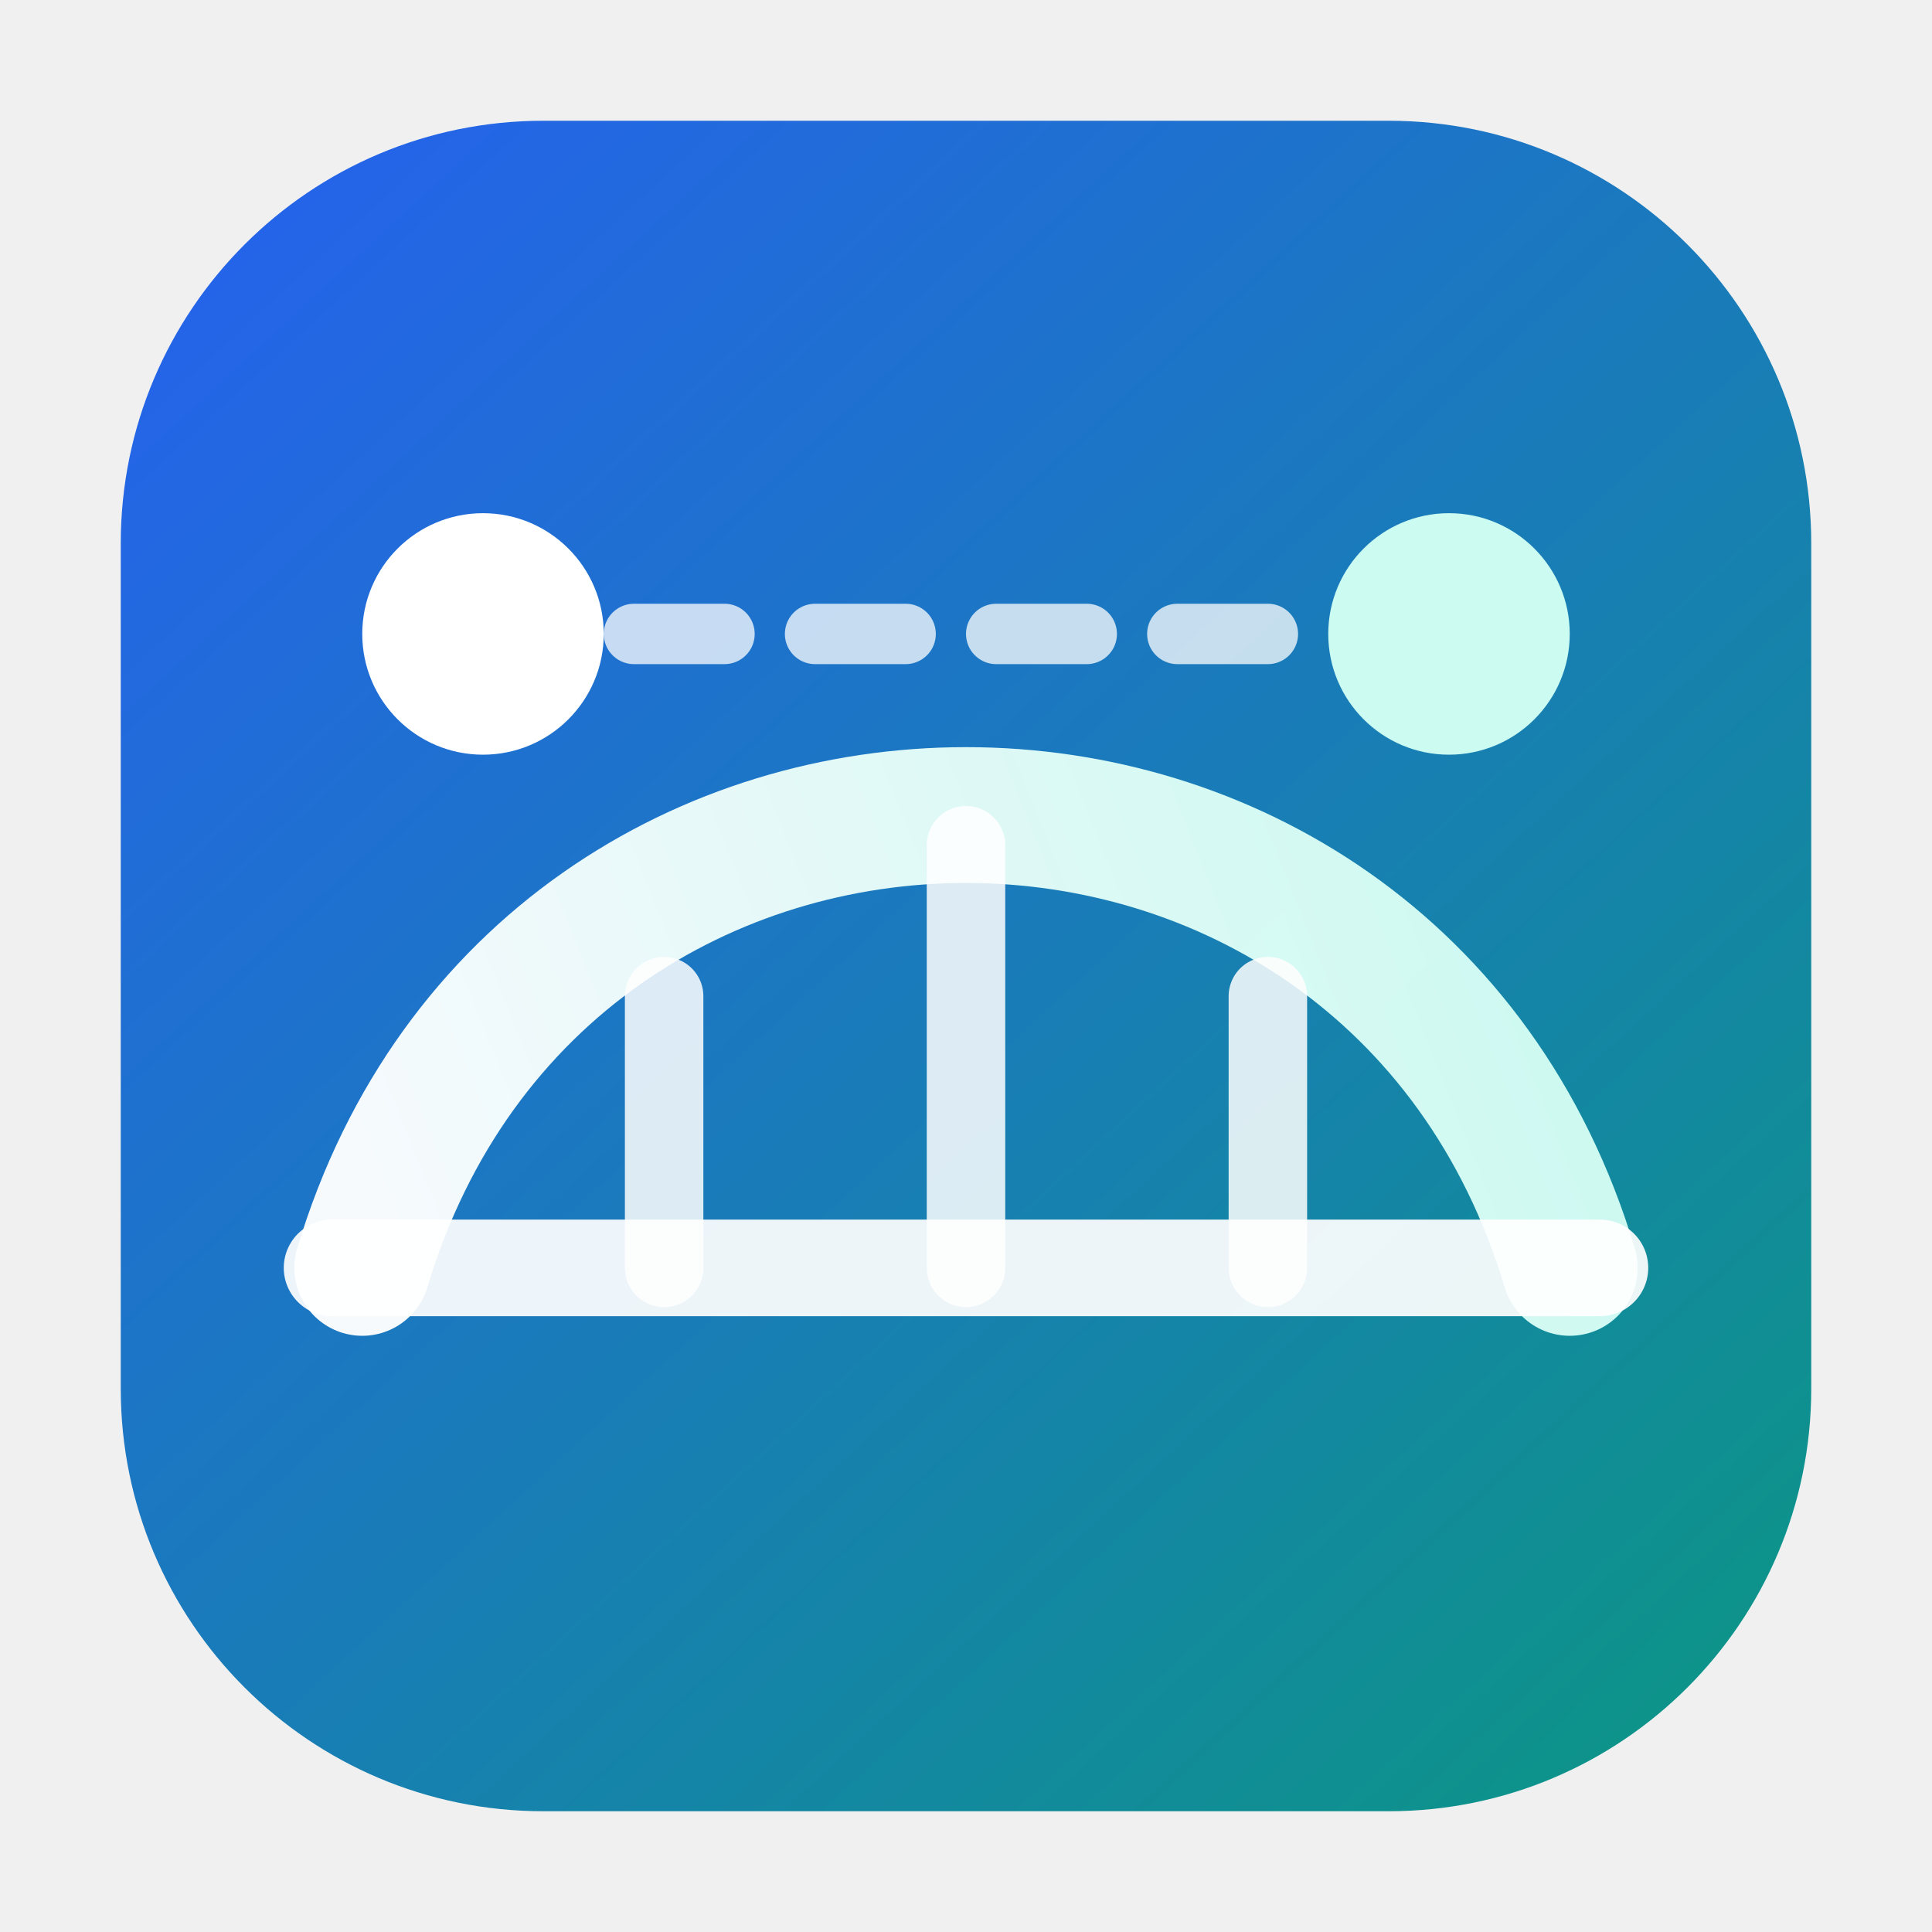
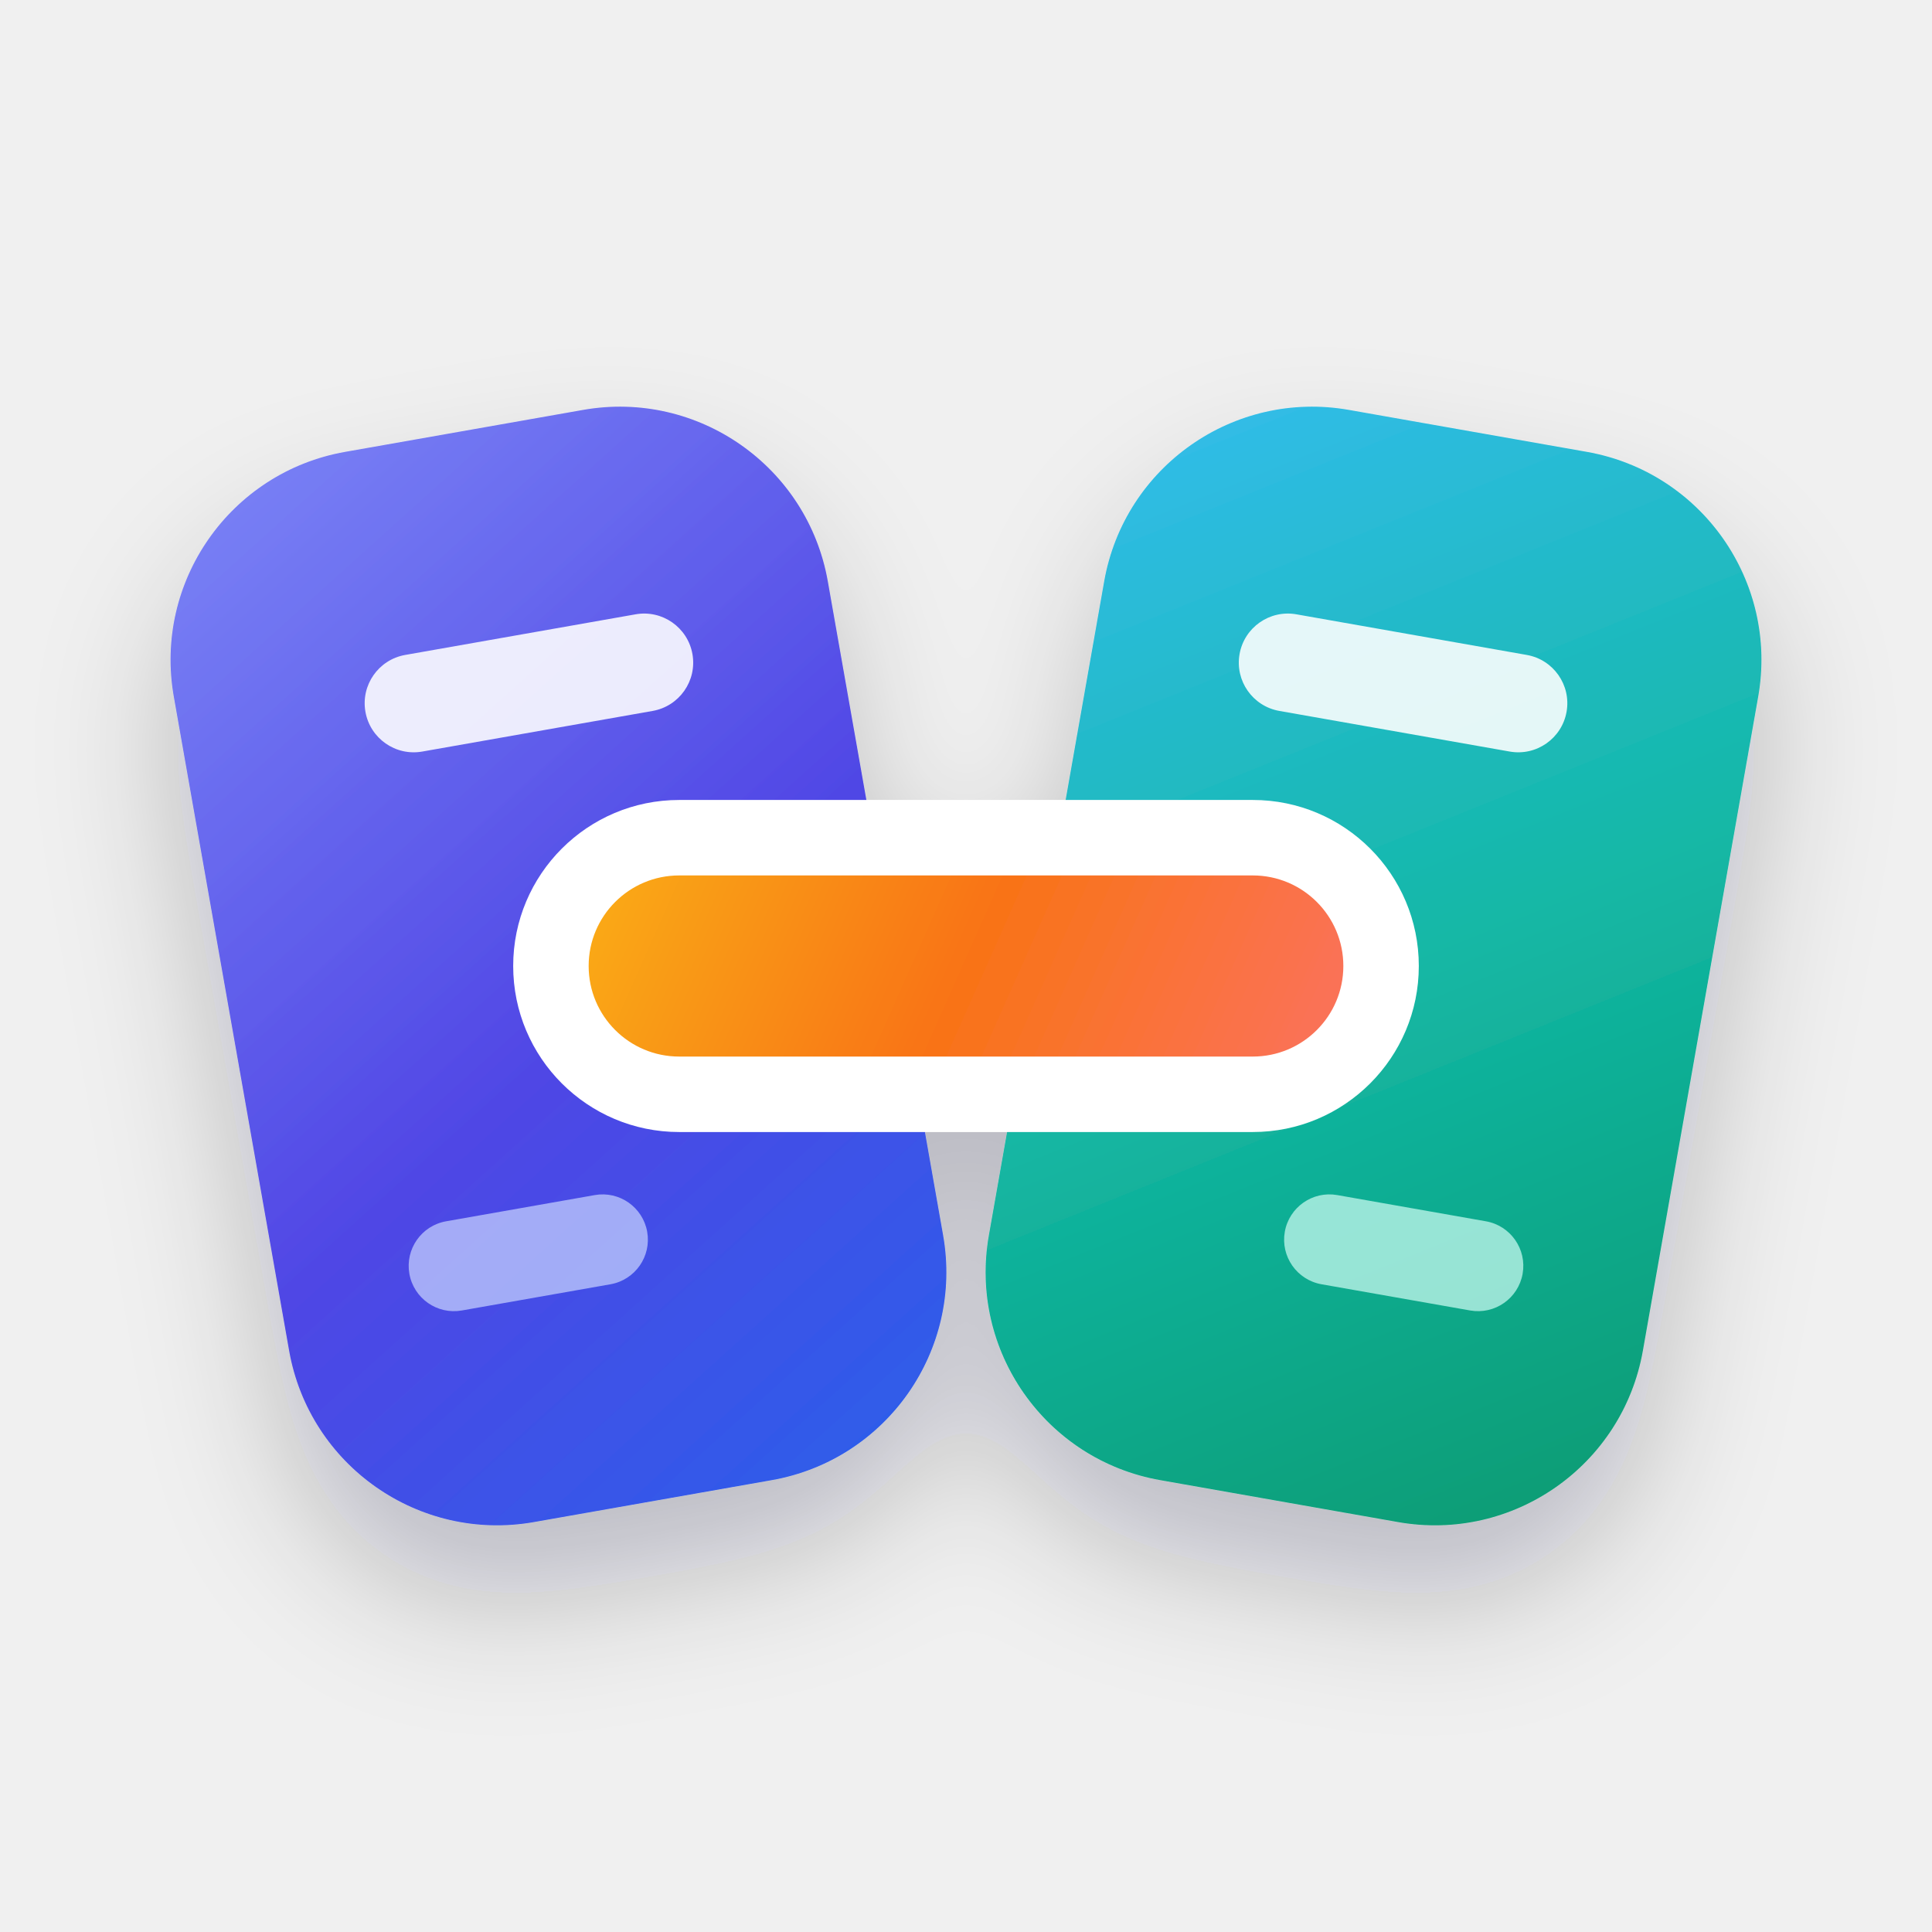
- <svg xmlns="http://www.w3.org/2000/svg" viewBox="0 0 64 64" width="64" height="64" fill="none">
+ <svg xmlns="http://www.w3.org/2000/svg" viewBox="0 0 128 128" width="128" height="128" fill="none" role="img" aria-label="Zotero BridgeFlow - Kinetic Tiles">
  <defs>
-     <linearGradient id="zbf-bg" x1="8" y1="6" x2="56" y2="58" gradientUnits="userSpaceOnUse">
-       <stop offset="0%" stop-color="#2563EB" />
-       <stop offset="100%" stop-color="#0D9488" />
+     <linearGradient id="bf5-left" x1="12" y1="24" x2="62" y2="104" gradientUnits="userSpaceOnUse">
+       <stop offset="0%" stop-color="#818CF8" />
+       <stop offset="55%" stop-color="#4F46E5" />
+       <stop offset="100%" stop-color="#2563EB" />
    </linearGradient>
-     <linearGradient id="zbf-arch" x1="12" y1="38" x2="52" y2="22" gradientUnits="userSpaceOnUse">
-       <stop offset="0%" stop-color="#FFFFFF" stop-opacity="0.96" />
-       <stop offset="100%" stop-color="#CCFBF1" stop-opacity="0.98" />
+     <linearGradient id="bf5-right" x1="66" y1="24" x2="116" y2="104" gradientUnits="userSpaceOnUse">
+       <stop offset="0%" stop-color="#38BDF8" />
+       <stop offset="50%" stop-color="#14B8A6" />
+       <stop offset="100%" stop-color="#059669" />
    </linearGradient>
+     <linearGradient id="bf5-beam" x1="28" y1="48" x2="100" y2="80" gradientUnits="userSpaceOnUse">
+       <stop offset="0%" stop-color="#FACC15" />
+       <stop offset="50%" stop-color="#F97316" />
+       <stop offset="100%" stop-color="#FB7185" />
+     </linearGradient>
+     <filter id="bf5-sh" x="-18%" y="-18%" width="136%" height="136%">
+       <feDropShadow dx="0" dy="5" stdDeviation="4.5" flood-color="#0F172A" flood-opacity="0.22" />
+     </filter>
  </defs>
-   <rect x="4" y="4" width="56" height="56" rx="14" fill="url(#zbf-bg)" />
-   <path d="M12 42 C18 22, 46 22, 52 42" stroke="url(#zbf-arch)" stroke-width="4.5" stroke-linecap="round" />
-   <path d="M11 42 H53" stroke="#FFFFFF" stroke-width="3.2" stroke-linecap="round" stroke-opacity="0.92" />
-   <path d="M22 33 V42 M32 28 V42 M42 33 V42" stroke="#FFFFFF" stroke-width="2.6" stroke-linecap="round" stroke-opacity="0.85" />
-   <circle cx="16" cy="21" r="4" fill="#FFFFFF" />
-   <circle cx="48" cy="21" r="4" fill="#CCFBF1" />
-   <path d="M21 21 H43" stroke="#FFFFFF" stroke-width="2" stroke-dasharray="3 3" stroke-linecap="round" stroke-opacity="0.75" />
+   <g filter="url(#bf5-sh)">
+     <rect x="15" y="28" width="44" height="72" rx="14" transform="rotate(-10 37 64)" fill="url(#bf5-left)" />
+     <rect x="24" y="42" width="22" height="6.5" rx="3.25" transform="rotate(-10 35 45)" fill="#FFFFFF" fill-opacity="0.88" />
+     <rect x="27" y="80" width="16" height="6" rx="3" transform="rotate(-10 35 83)" fill="#C7D2FE" fill-opacity="0.72" />
+     <rect x="69" y="28" width="44" height="72" rx="14" transform="rotate(10 91 64)" fill="url(#bf5-right)" />
+     <rect x="82" y="42" width="22" height="6.5" rx="3.25" transform="rotate(10 93 45)" fill="#FFFFFF" fill-opacity="0.88" />
+     <rect x="85" y="80" width="16" height="6" rx="3" transform="rotate(10 93 83)" fill="#CCFBF1" fill-opacity="0.72" />
+     <rect x="34" y="53" width="60" height="22" rx="11" fill="#FFFFFF" />
+     <rect x="39" y="58" width="50" height="12" rx="6" fill="url(#bf5-beam)" />
+   </g>
</svg>
